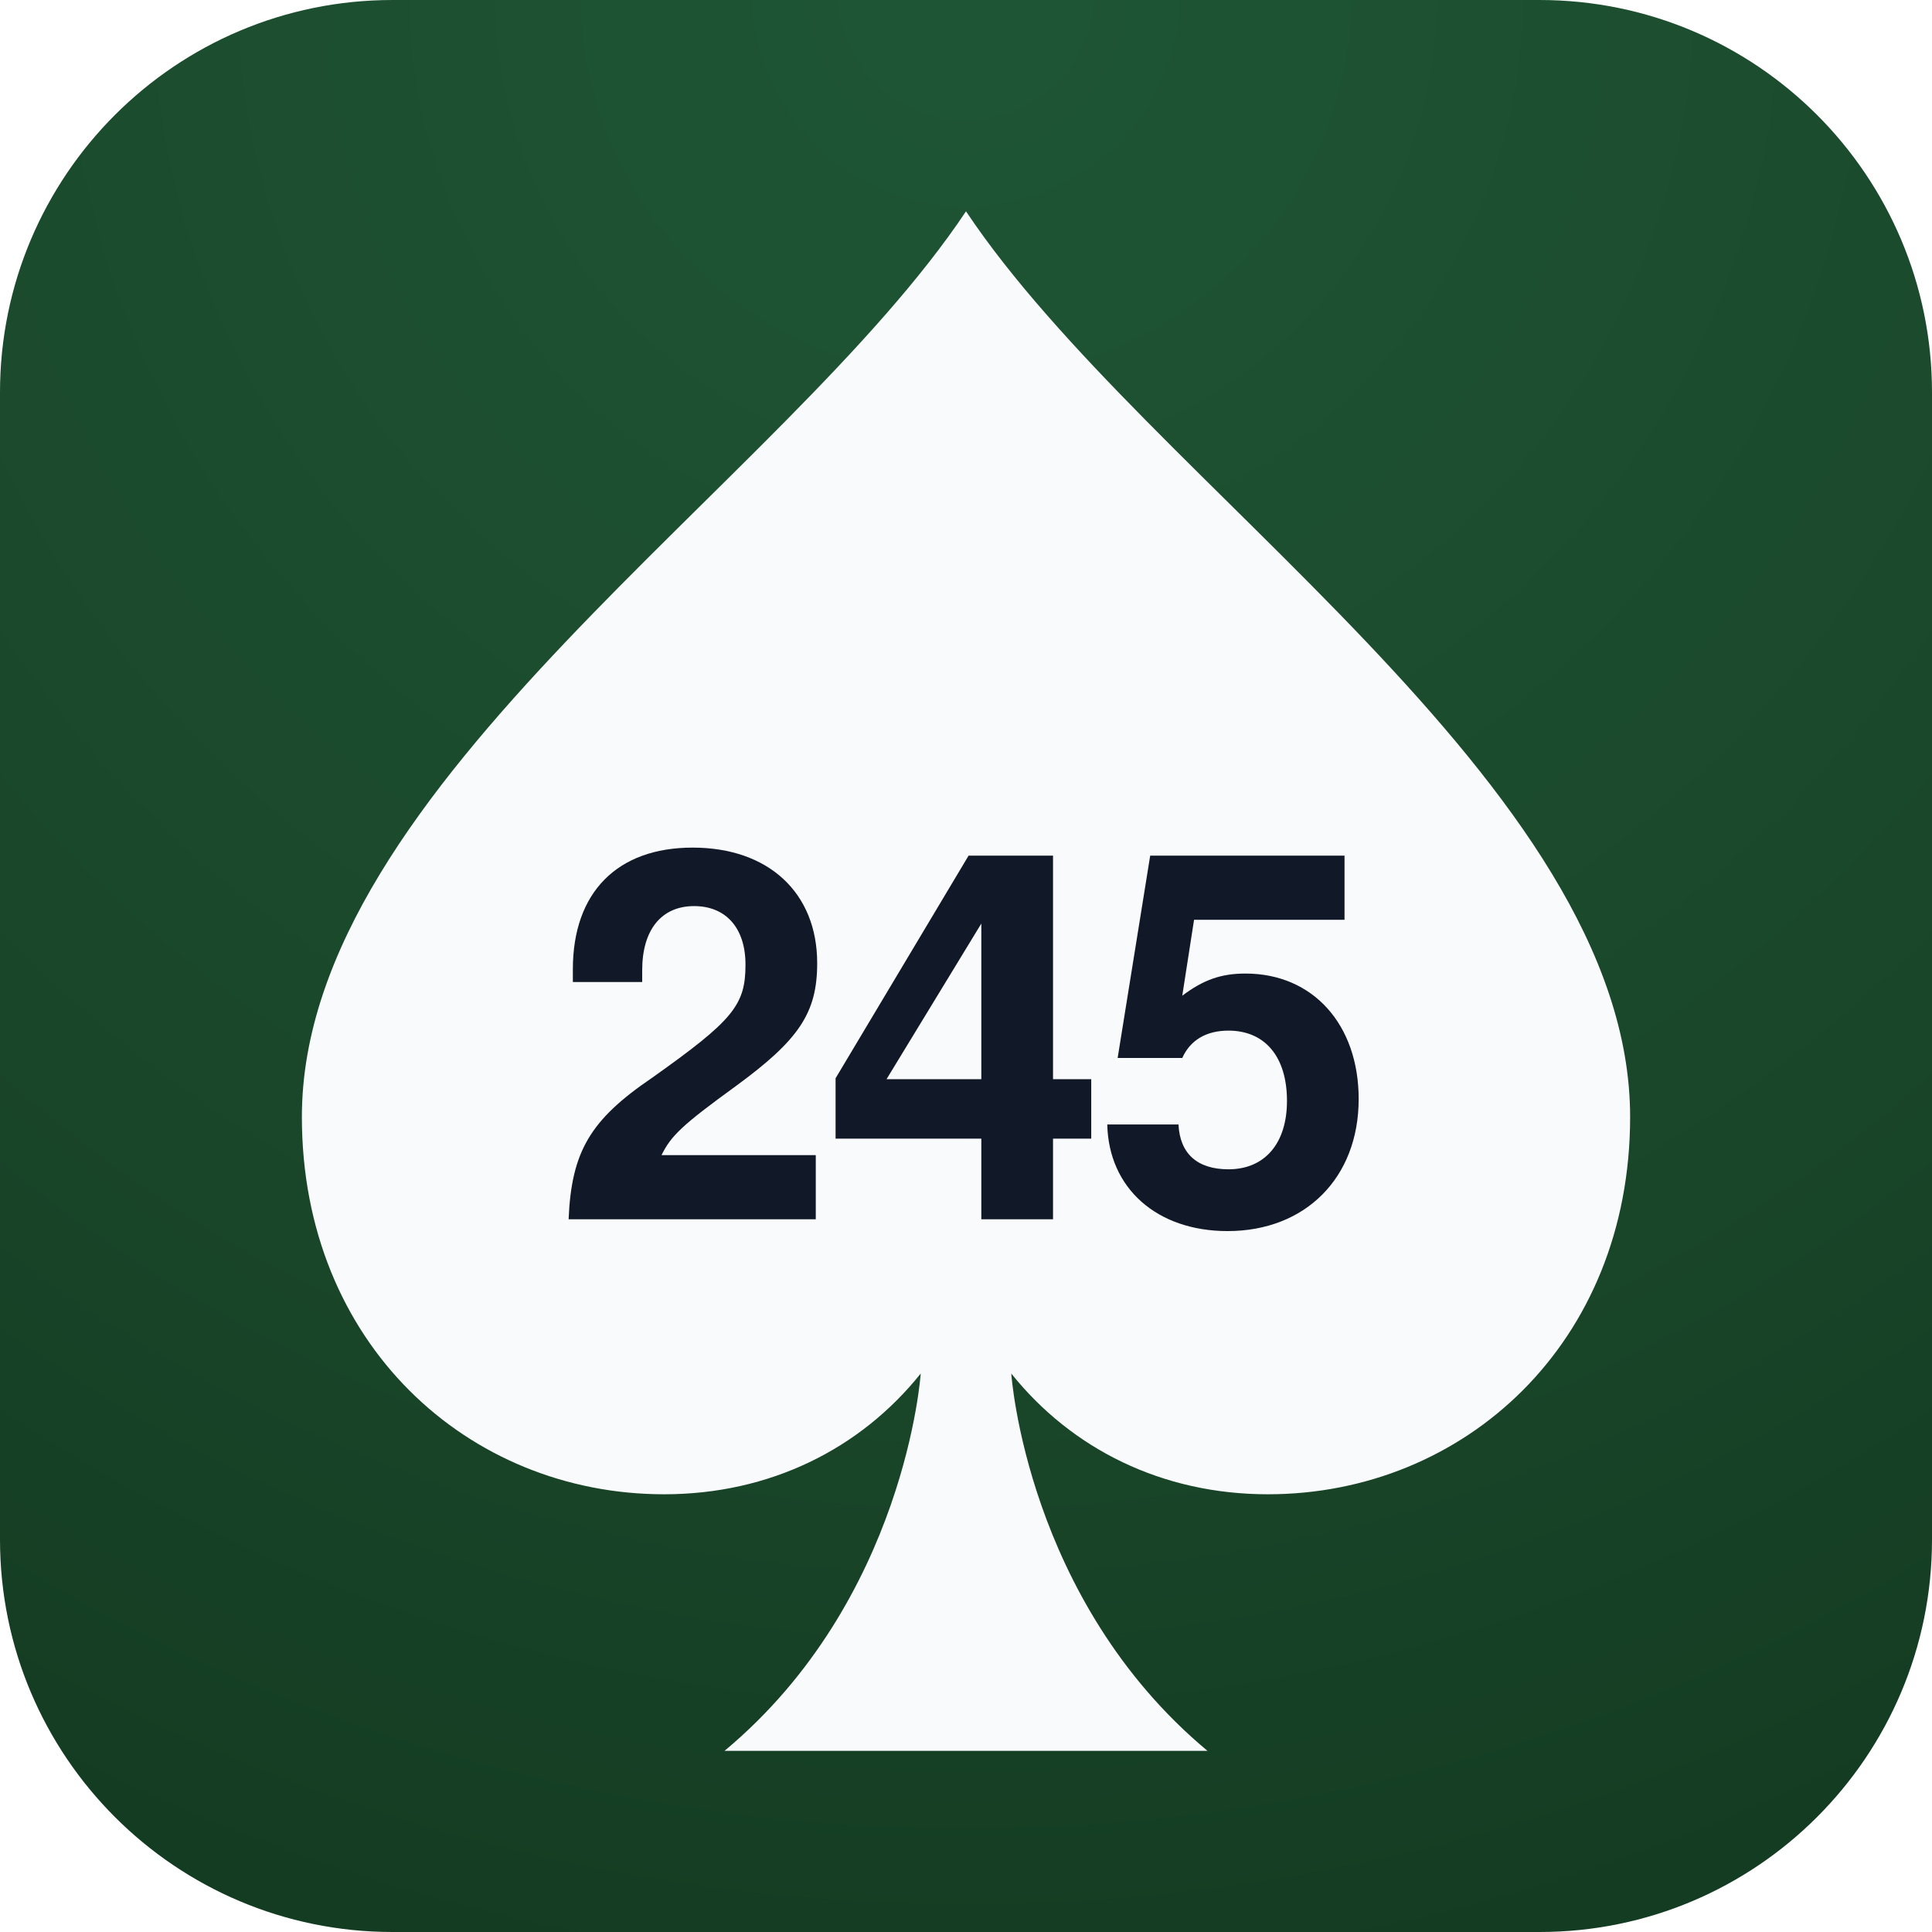
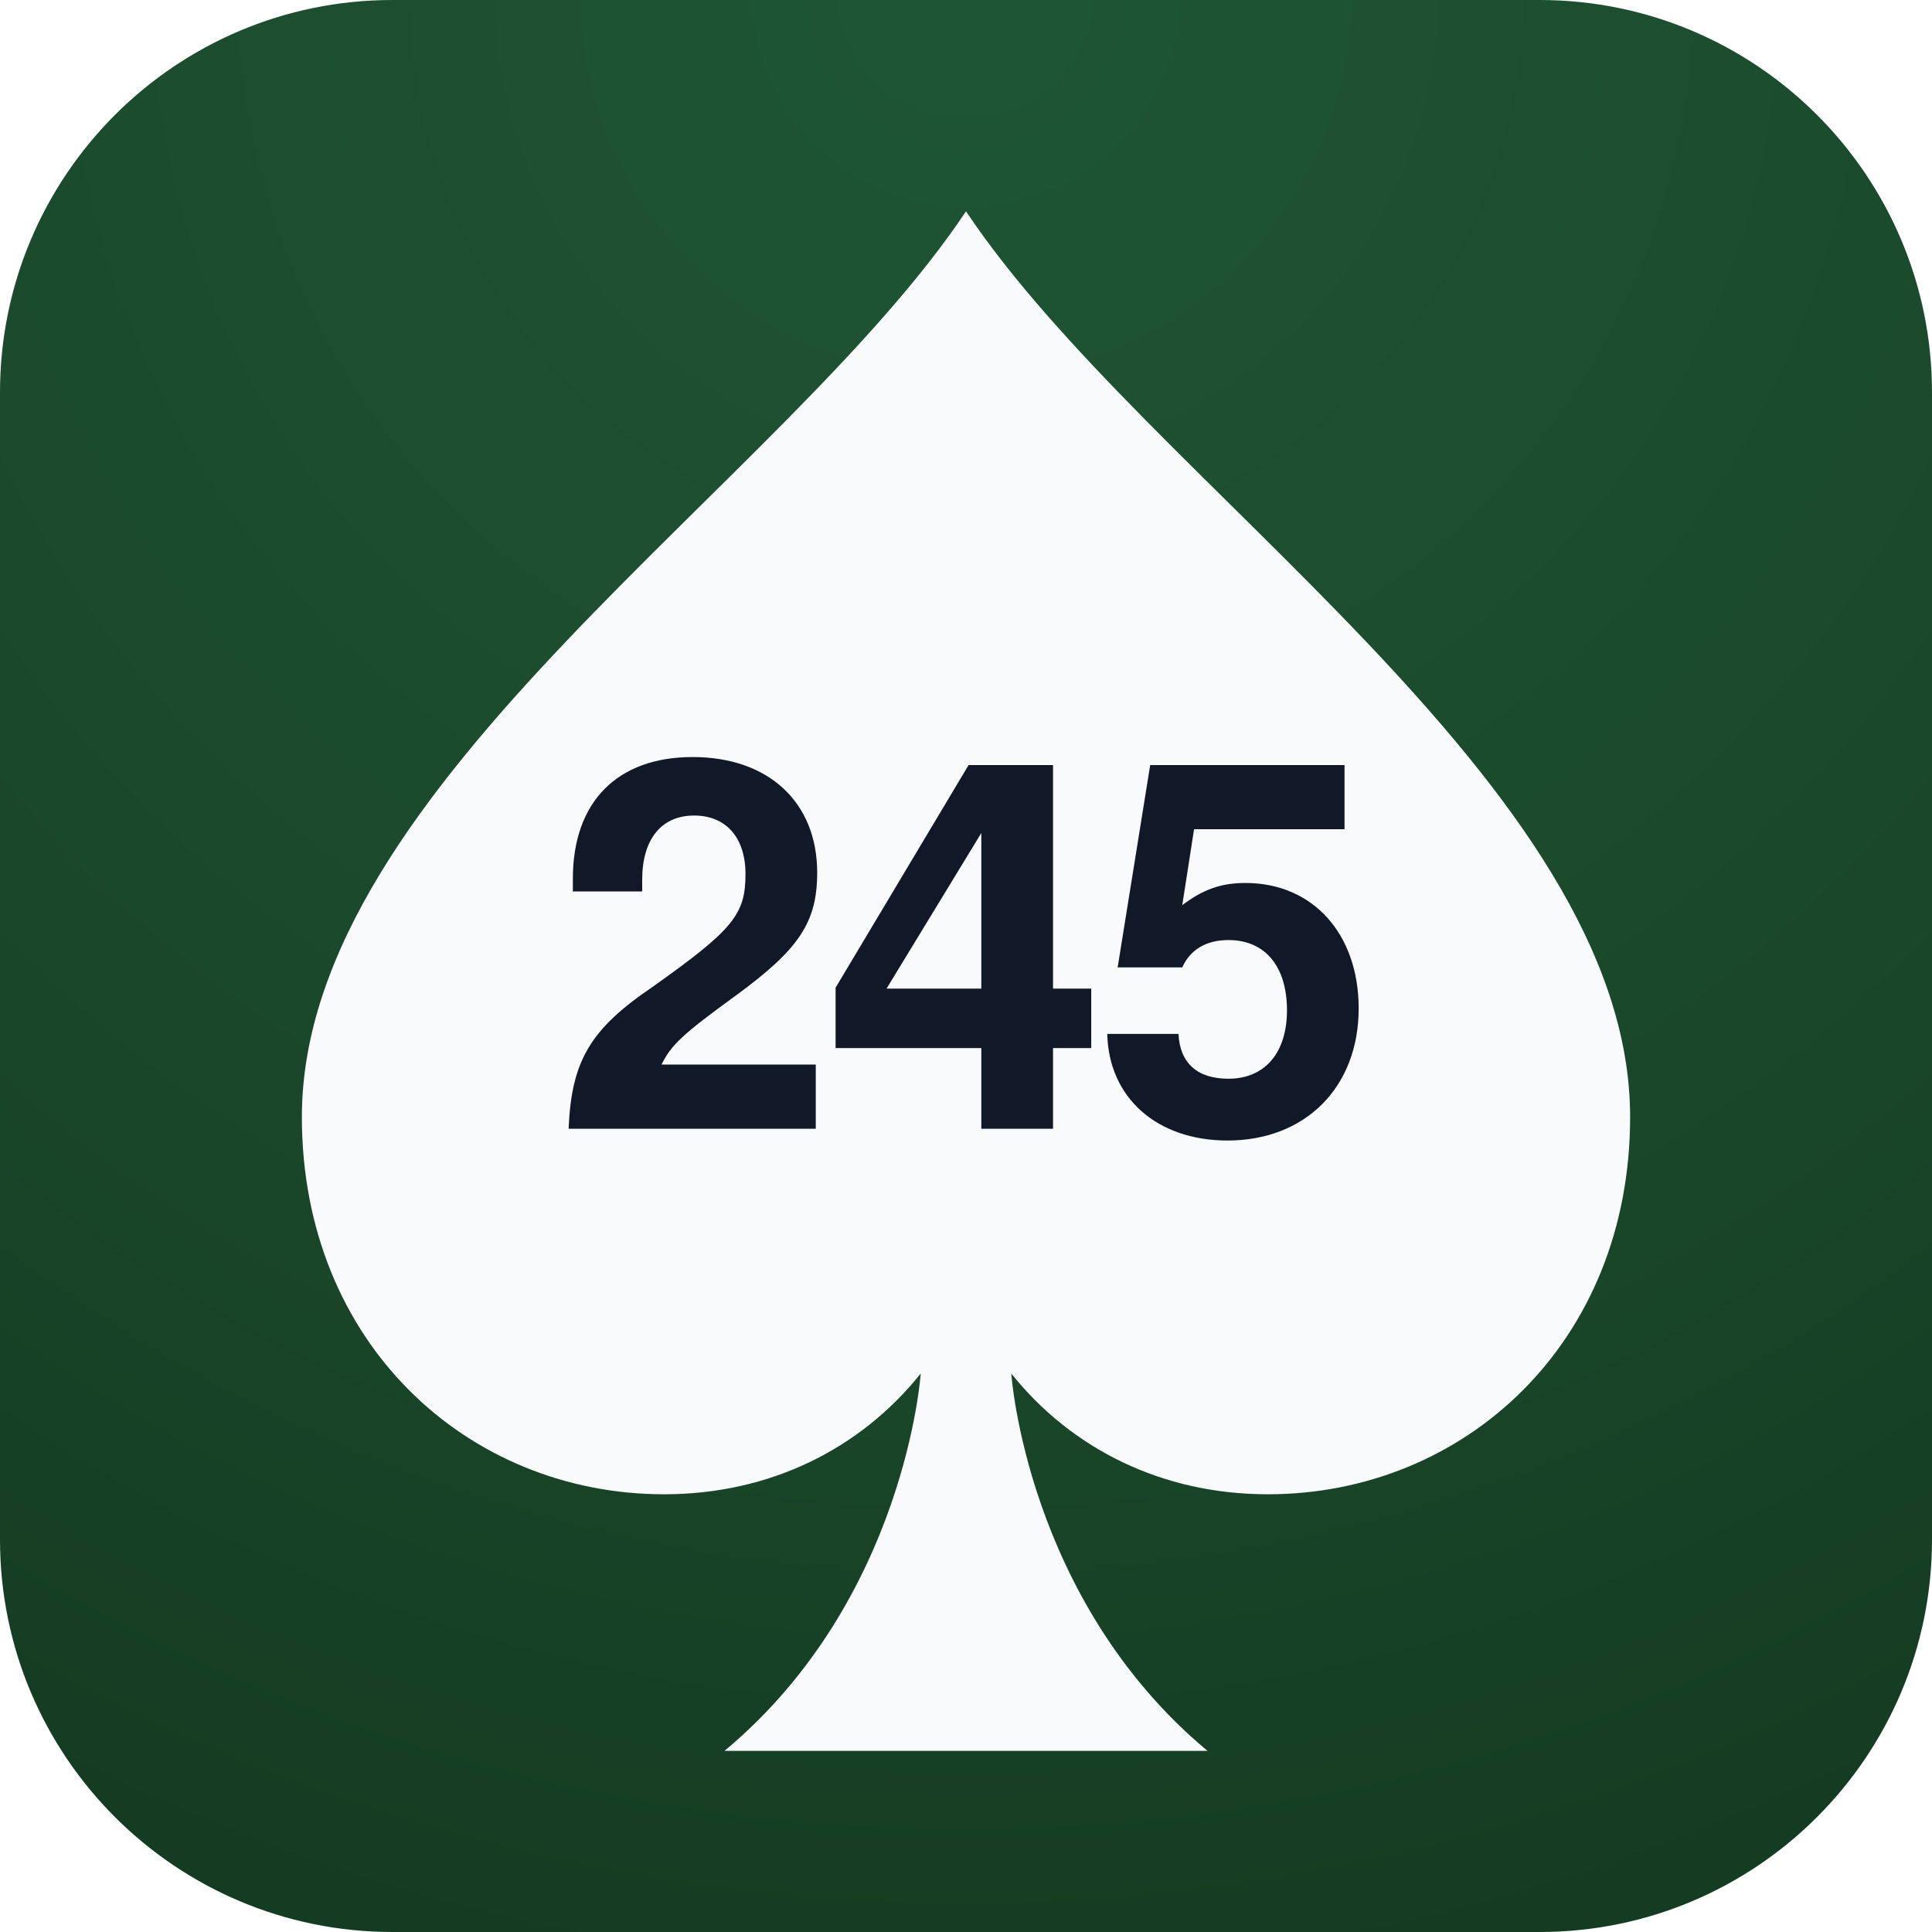
<svg xmlns="http://www.w3.org/2000/svg" viewBox="0 0 64 64" role="img" aria-label="Spades">
  <defs>
    <radialGradient id="felt" cx="50%" cy="0%" r="110%">
      <stop offset="0%" stop-color="#1e5635" />
      <stop offset="60%" stop-color="#1a472a" />
      <stop offset="100%" stop-color="#133a21" />
    </radialGradient>
  </defs>
  <rect width="64" height="64" rx="13" fill="url(#felt)" />
  <path fill="#f9fafb" d="M32 7        C26 16, 10 26, 10 37        C10 44.5, 15.5 49.5, 22 49.5        C25.5 49.5, 28.5 48, 30.5 45.5        C30.5 45.5, 30 53, 24 58        L40 58        C34 53, 33.5 45.5, 33.5 45.5        C35.5 48, 38.5 49.5, 42 49.5        C48.5 49.5, 54 44.5, 54 37        C54 26, 38 16, 32 7        Z" />
-   <text x="32" y="36.5" fill="#111827" font-family="Helvetica, Arial, sans-serif" font-size="17" font-weight="700" letter-spacing="-0.5" text-anchor="middle" dominant-baseline="central">245</text>
+   <text x="32" y="33.5" fill="#111827" font-family="Helvetica, Arial, sans-serif" font-size="17" font-weight="700" letter-spacing="-0.5" text-anchor="middle" dominant-baseline="central">245</text>
</svg>
